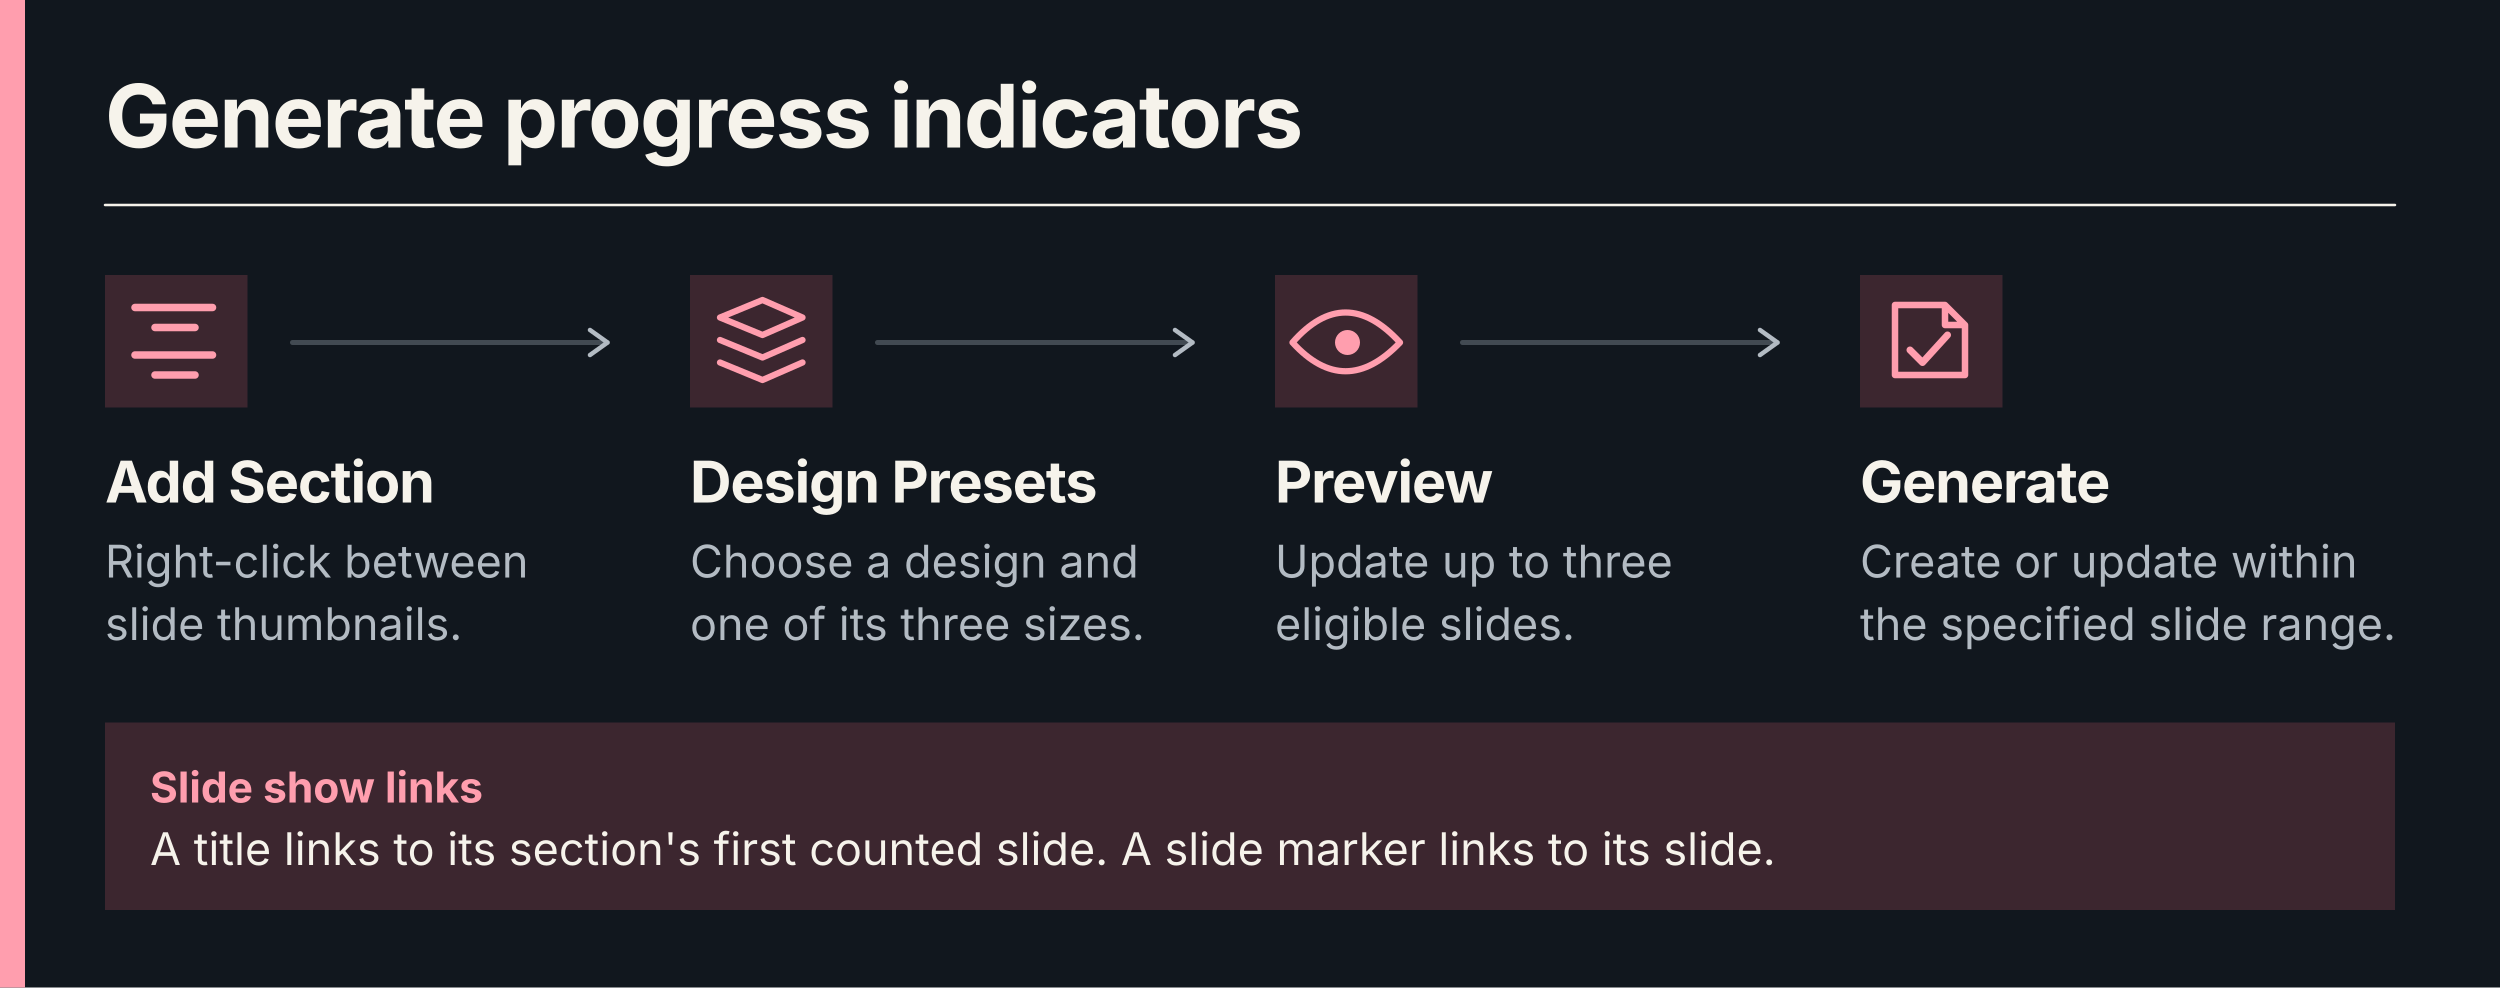
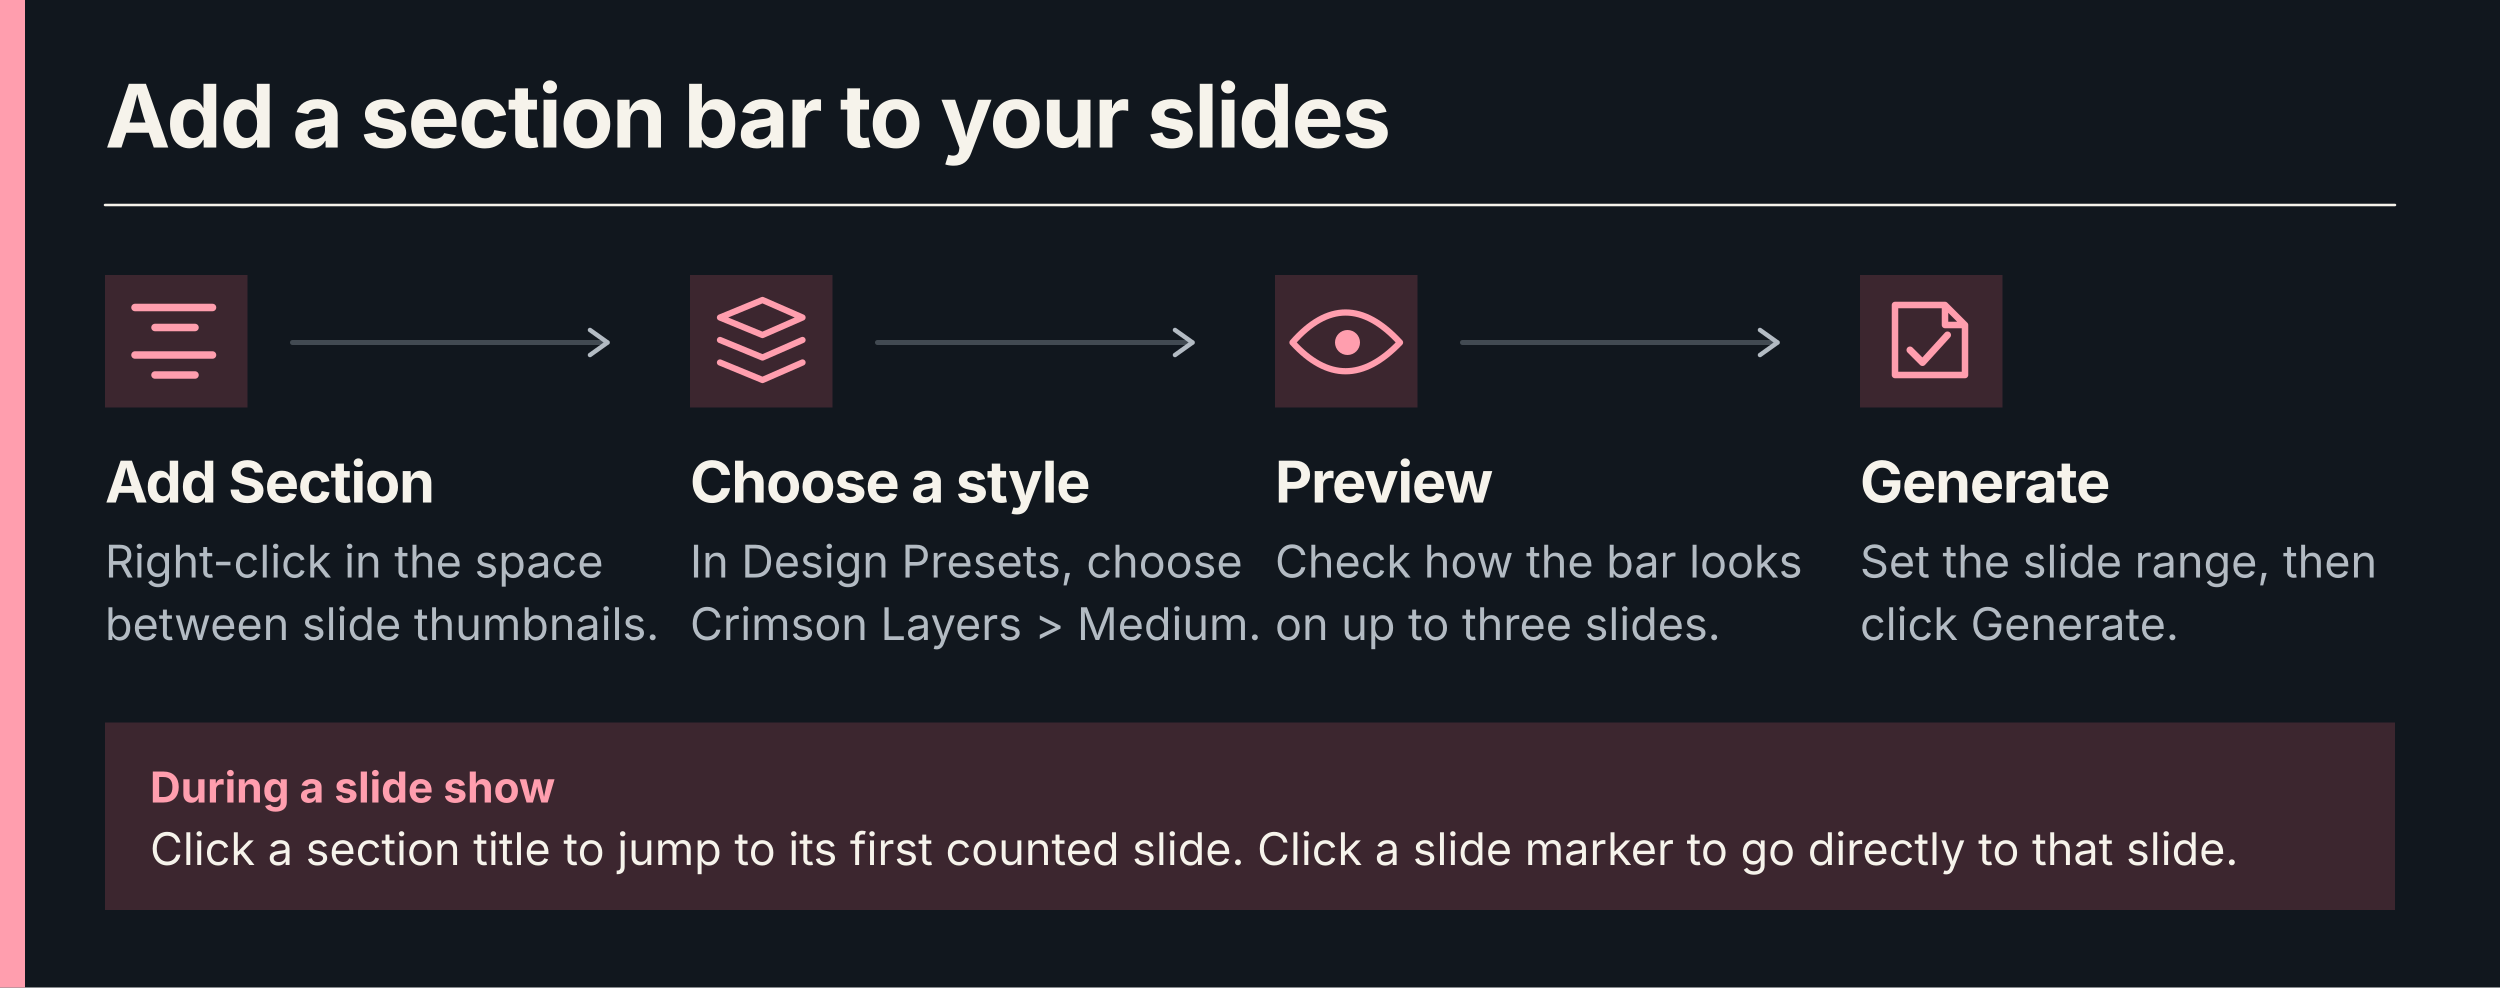
<svg xmlns="http://www.w3.org/2000/svg" viewBox="0 0 1000 395" width="1000" height="395" role="img" aria-labelledby="title desc" xml:lang="en">
  <rect x="0" y="0" width="1000" height="395" rx="0" fill="#11171E" />
  <rect x="0" y="0" width="10" height="395" rx="0" fill="#FF9EAE" />
-   <text x="42" y="59" fill="#F6F3EB" font-family="Inter,Arial,Helvetica,'Microsoft YaHei','PingFang SC','Noto Sans CJK SC',sans-serif" font-size="35" font-weight="700" letter-spacing="-0.7" text-anchor="start">Generate progress indicators</text>
+   <text x="42" y="59" fill="#F6F3EB" font-family="Inter,Arial,Helvetica,'Microsoft YaHei','PingFang SC','Noto Sans CJK SC',sans-serif" font-size="35" font-weight="700" letter-spacing="-0.7" text-anchor="start">Add a section bar to your slides</text>
  <path d="M42 82L958 82" fill="none" stroke="#F6F3EB" stroke-width="1" stroke-linejoin="round" stroke-linecap="round" />
  <g transform="translate(42 110)">
    <rect x="0" y="0" width="57" height="53" rx="0" fill="#3C262F" />
    <path d="M12 13H43M20 21H36M12 32H43M20 40H36" fill="none" stroke="#FF9EAE" stroke-width="3" stroke-linejoin="round" stroke-linecap="round" />
  </g>
  <path d="M117 137L243 137" fill="none" stroke="#424A52" stroke-width="2" stroke-linejoin="round" stroke-linecap="round" />
  <path d="M236 132L243 137L236 142" fill="none" stroke="#B3BBC3" stroke-width="1.8" stroke-linejoin="round" stroke-linecap="round" />
  <text x="42" y="201" fill="#F6F3EB" font-family="Inter,Arial,Helvetica,'Microsoft YaHei','PingFang SC','Noto Sans CJK SC',sans-serif" font-size="23" font-weight="680" letter-spacing="-0.45" text-anchor="start">Add Section</text>
-   <text x="42" y="231" fill="#B3BBC3" font-family="Inter,Arial,Helvetica,'Microsoft YaHei','PingFang SC','Noto Sans CJK SC',sans-serif" font-size="18" font-weight="400" letter-spacing="0" text-anchor="start">Right-click between</text>
-   <text x="42" y="256" fill="#B3BBC3" font-family="Inter,Arial,Helvetica,'Microsoft YaHei','PingFang SC','Noto Sans CJK SC',sans-serif" font-size="18" font-weight="400" letter-spacing="0" text-anchor="start">slide thumbnails.</text>
+   <text x="42" y="231" fill="#B3BBC3" font-family="Inter,Arial,Helvetica,'Microsoft YaHei','PingFang SC','Noto Sans CJK SC',sans-serif" font-size="18" font-weight="400" letter-spacing="0" text-anchor="start">Right-click in the space</text>
+   <text x="42" y="256" fill="#B3BBC3" font-family="Inter,Arial,Helvetica,'Microsoft YaHei','PingFang SC','Noto Sans CJK SC',sans-serif" font-size="18" font-weight="400" letter-spacing="0" text-anchor="start">between slide thumbnails.</text>
  <g transform="translate(276 110)">
    <rect x="0" y="0" width="57" height="53" rx="0" fill="#3C262F" />
    <path d="M12 17L29 10L45 17L29 24ZM12 26L29 33L45 26M12 35L29 42L45 35" fill="none" stroke="#FF9EAE" stroke-width="2.5" stroke-linejoin="round" stroke-linecap="round" />
  </g>
  <path d="M351 137L477 137" fill="none" stroke="#424A52" stroke-width="2" stroke-linejoin="round" stroke-linecap="round" />
  <path d="M470 132L477 137L470 142" fill="none" stroke="#B3BBC3" stroke-width="1.8" stroke-linejoin="round" stroke-linecap="round" />
-   <text x="276" y="201" fill="#F6F3EB" font-family="Inter,Arial,Helvetica,'Microsoft YaHei','PingFang SC','Noto Sans CJK SC',sans-serif" font-size="23" font-weight="680" letter-spacing="-0.45" text-anchor="start">Design Presets</text>
-   <text x="276" y="231" fill="#B3BBC3" font-family="Inter,Arial,Helvetica,'Microsoft YaHei','PingFang SC','Noto Sans CJK SC',sans-serif" font-size="18" font-weight="400" letter-spacing="0" text-anchor="start">Choose a design and</text>
-   <text x="276" y="256" fill="#B3BBC3" font-family="Inter,Arial,Helvetica,'Microsoft YaHei','PingFang SC','Noto Sans CJK SC',sans-serif" font-size="18" font-weight="400" letter-spacing="0" text-anchor="start">one of its three sizes.</text>
+   <text x="276" y="201" fill="#F6F3EB" font-family="Inter,Arial,Helvetica,'Microsoft YaHei','PingFang SC','Noto Sans CJK SC',sans-serif" font-size="23" font-weight="680" letter-spacing="-0.45" text-anchor="start">Choose a style</text>
+   <text x="276" y="231" fill="#B3BBC3" font-family="Inter,Arial,Helvetica,'Microsoft YaHei','PingFang SC','Noto Sans CJK SC',sans-serif" font-size="18" font-weight="400" letter-spacing="0" text-anchor="start">In Design Presets, choose</text>
+   <text x="276" y="256" fill="#B3BBC3" font-family="Inter,Arial,Helvetica,'Microsoft YaHei','PingFang SC','Noto Sans CJK SC',sans-serif" font-size="18" font-weight="400" letter-spacing="0" text-anchor="start">Crimson Layers &gt; Medium.</text>
  <g transform="translate(510 110)">
    <rect x="0" y="0" width="57" height="53" rx="0" fill="#3C262F" />
    <path d="M7 27Q28 3 50 27Q28 50 7 27Z" fill="none" stroke="#FF9EAE" stroke-width="2.5" stroke-linejoin="round" stroke-linecap="round" />
    <circle cx="29" cy="27" r="5" fill="#FF9EAE" />
  </g>
  <path d="M585 137L711 137" fill="none" stroke="#424A52" stroke-width="2" stroke-linejoin="round" stroke-linecap="round" />
  <path d="M704 132L711 137L704 142" fill="none" stroke="#B3BBC3" stroke-width="1.8" stroke-linejoin="round" stroke-linecap="round" />
  <text x="510" y="201" fill="#F6F3EB" font-family="Inter,Arial,Helvetica,'Microsoft YaHei','PingFang SC','Noto Sans CJK SC',sans-serif" font-size="23" font-weight="680" letter-spacing="-0.45" text-anchor="start">Preview</text>
-   <text x="510" y="231" fill="#B3BBC3" font-family="Inter,Arial,Helvetica,'Microsoft YaHei','PingFang SC','Noto Sans CJK SC',sans-serif" font-size="18" font-weight="400" letter-spacing="0" text-anchor="start">Update up to three</text>
-   <text x="510" y="256" fill="#B3BBC3" font-family="Inter,Arial,Helvetica,'Microsoft YaHei','PingFang SC','Noto Sans CJK SC',sans-serif" font-size="18" font-weight="400" letter-spacing="0" text-anchor="start">eligible slides.</text>
+   <text x="510" y="231" fill="#B3BBC3" font-family="Inter,Arial,Helvetica,'Microsoft YaHei','PingFang SC','Noto Sans CJK SC',sans-serif" font-size="18" font-weight="400" letter-spacing="0" text-anchor="start">Check how the bar looks</text>
+   <text x="510" y="256" fill="#B3BBC3" font-family="Inter,Arial,Helvetica,'Microsoft YaHei','PingFang SC','Noto Sans CJK SC',sans-serif" font-size="18" font-weight="400" letter-spacing="0" text-anchor="start">on up to three slides.</text>
  <g transform="translate(744 110)">
    <rect x="0" y="0" width="57" height="53" rx="0" fill="#3C262F" />
    <path d="M14 12H34L42 20V40H14ZM34 12V20H42" fill="none" stroke="#FF9EAE" stroke-width="2.6" stroke-linejoin="round" stroke-linecap="round" />
    <path d="M20 30L25 35L35 24" fill="none" stroke="#FF9EAE" stroke-width="2.8" stroke-linejoin="round" stroke-linecap="round" />
  </g>
  <text x="744" y="201" fill="#F6F3EB" font-family="Inter,Arial,Helvetica,'Microsoft YaHei','PingFang SC','Noto Sans CJK SC',sans-serif" font-size="23" font-weight="680" letter-spacing="-0.45" text-anchor="start">Generate</text>
-   <text x="744" y="231" fill="#B3BBC3" font-family="Inter,Arial,Helvetica,'Microsoft YaHei','PingFang SC','Noto Sans CJK SC',sans-serif" font-size="18" font-weight="400" letter-spacing="0" text-anchor="start">Create or update within</text>
-   <text x="744" y="256" fill="#B3BBC3" font-family="Inter,Arial,Helvetica,'Microsoft YaHei','PingFang SC','Noto Sans CJK SC',sans-serif" font-size="18" font-weight="400" letter-spacing="0" text-anchor="start">the specified slide range.</text>
+   <text x="744" y="231" fill="#B3BBC3" font-family="Inter,Arial,Helvetica,'Microsoft YaHei','PingFang SC','Noto Sans CJK SC',sans-serif" font-size="18" font-weight="400" letter-spacing="0" text-anchor="start">Set the slide range, then</text>
+   <text x="744" y="256" fill="#B3BBC3" font-family="Inter,Arial,Helvetica,'Microsoft YaHei','PingFang SC','Noto Sans CJK SC',sans-serif" font-size="18" font-weight="400" letter-spacing="0" text-anchor="start">click Generate.</text>
  <rect x="42" y="289" width="916" height="75" rx="0" fill="#3C262F" />
-   <text x="60" y="321" fill="#FF9EAE" font-family="Inter,Arial,Helvetica,'Microsoft YaHei','PingFang SC','Noto Sans CJK SC',sans-serif" font-size="17" font-weight="680" letter-spacing="0" text-anchor="start">Slide show links</text>
-   <text x="60" y="346" fill="#F6F3EB" font-family="Inter,Arial,Helvetica,'Microsoft YaHei','PingFang SC','Noto Sans CJK SC',sans-serif" font-size="18" font-weight="400" letter-spacing="0" text-anchor="start">A title links to its section's first counted slide. A slide marker links to its slide.</text>
+   <text x="60" y="321" fill="#FF9EAE" font-family="Inter,Arial,Helvetica,'Microsoft YaHei','PingFang SC','Noto Sans CJK SC',sans-serif" font-size="17" font-weight="680" letter-spacing="0" text-anchor="start">During a slide show</text>
+   <text x="60" y="346" fill="#F6F3EB" font-family="Inter,Arial,Helvetica,'Microsoft YaHei','PingFang SC','Noto Sans CJK SC',sans-serif" font-size="18" font-weight="400" letter-spacing="0" text-anchor="start">Click a section title to jump to its first counted slide. Click a slide marker to go directly to that slide.</text>
</svg>
